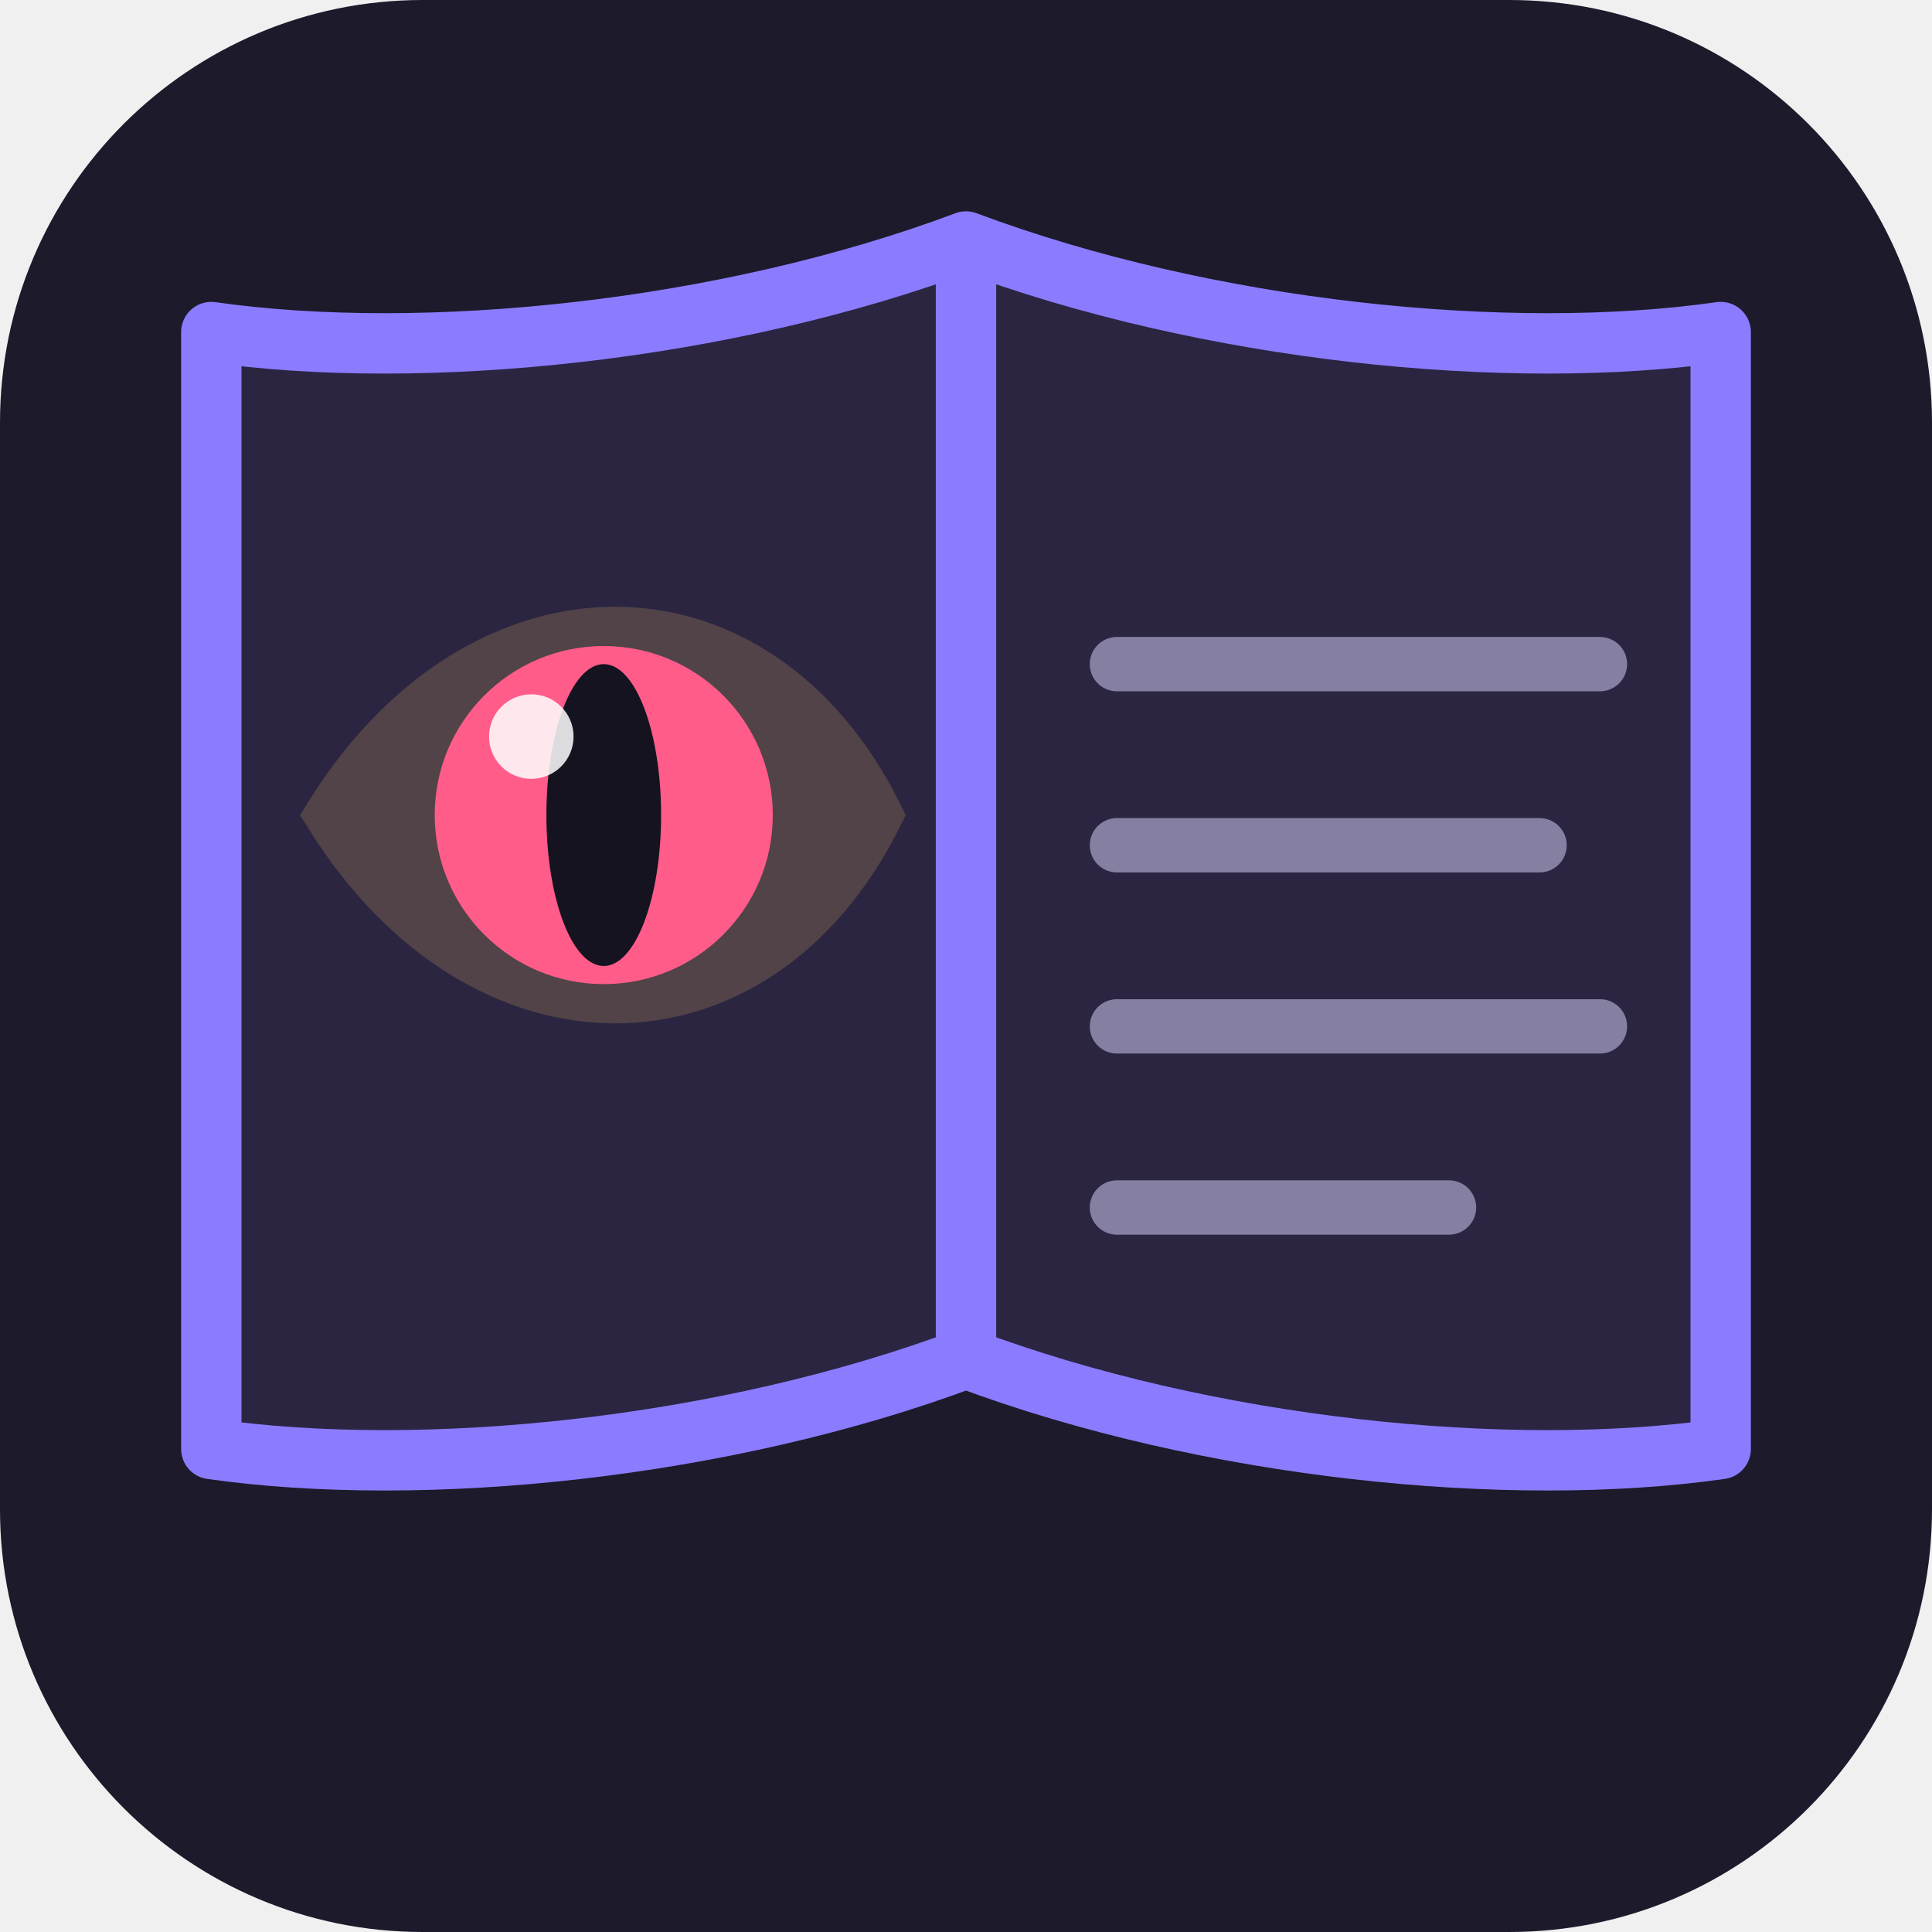
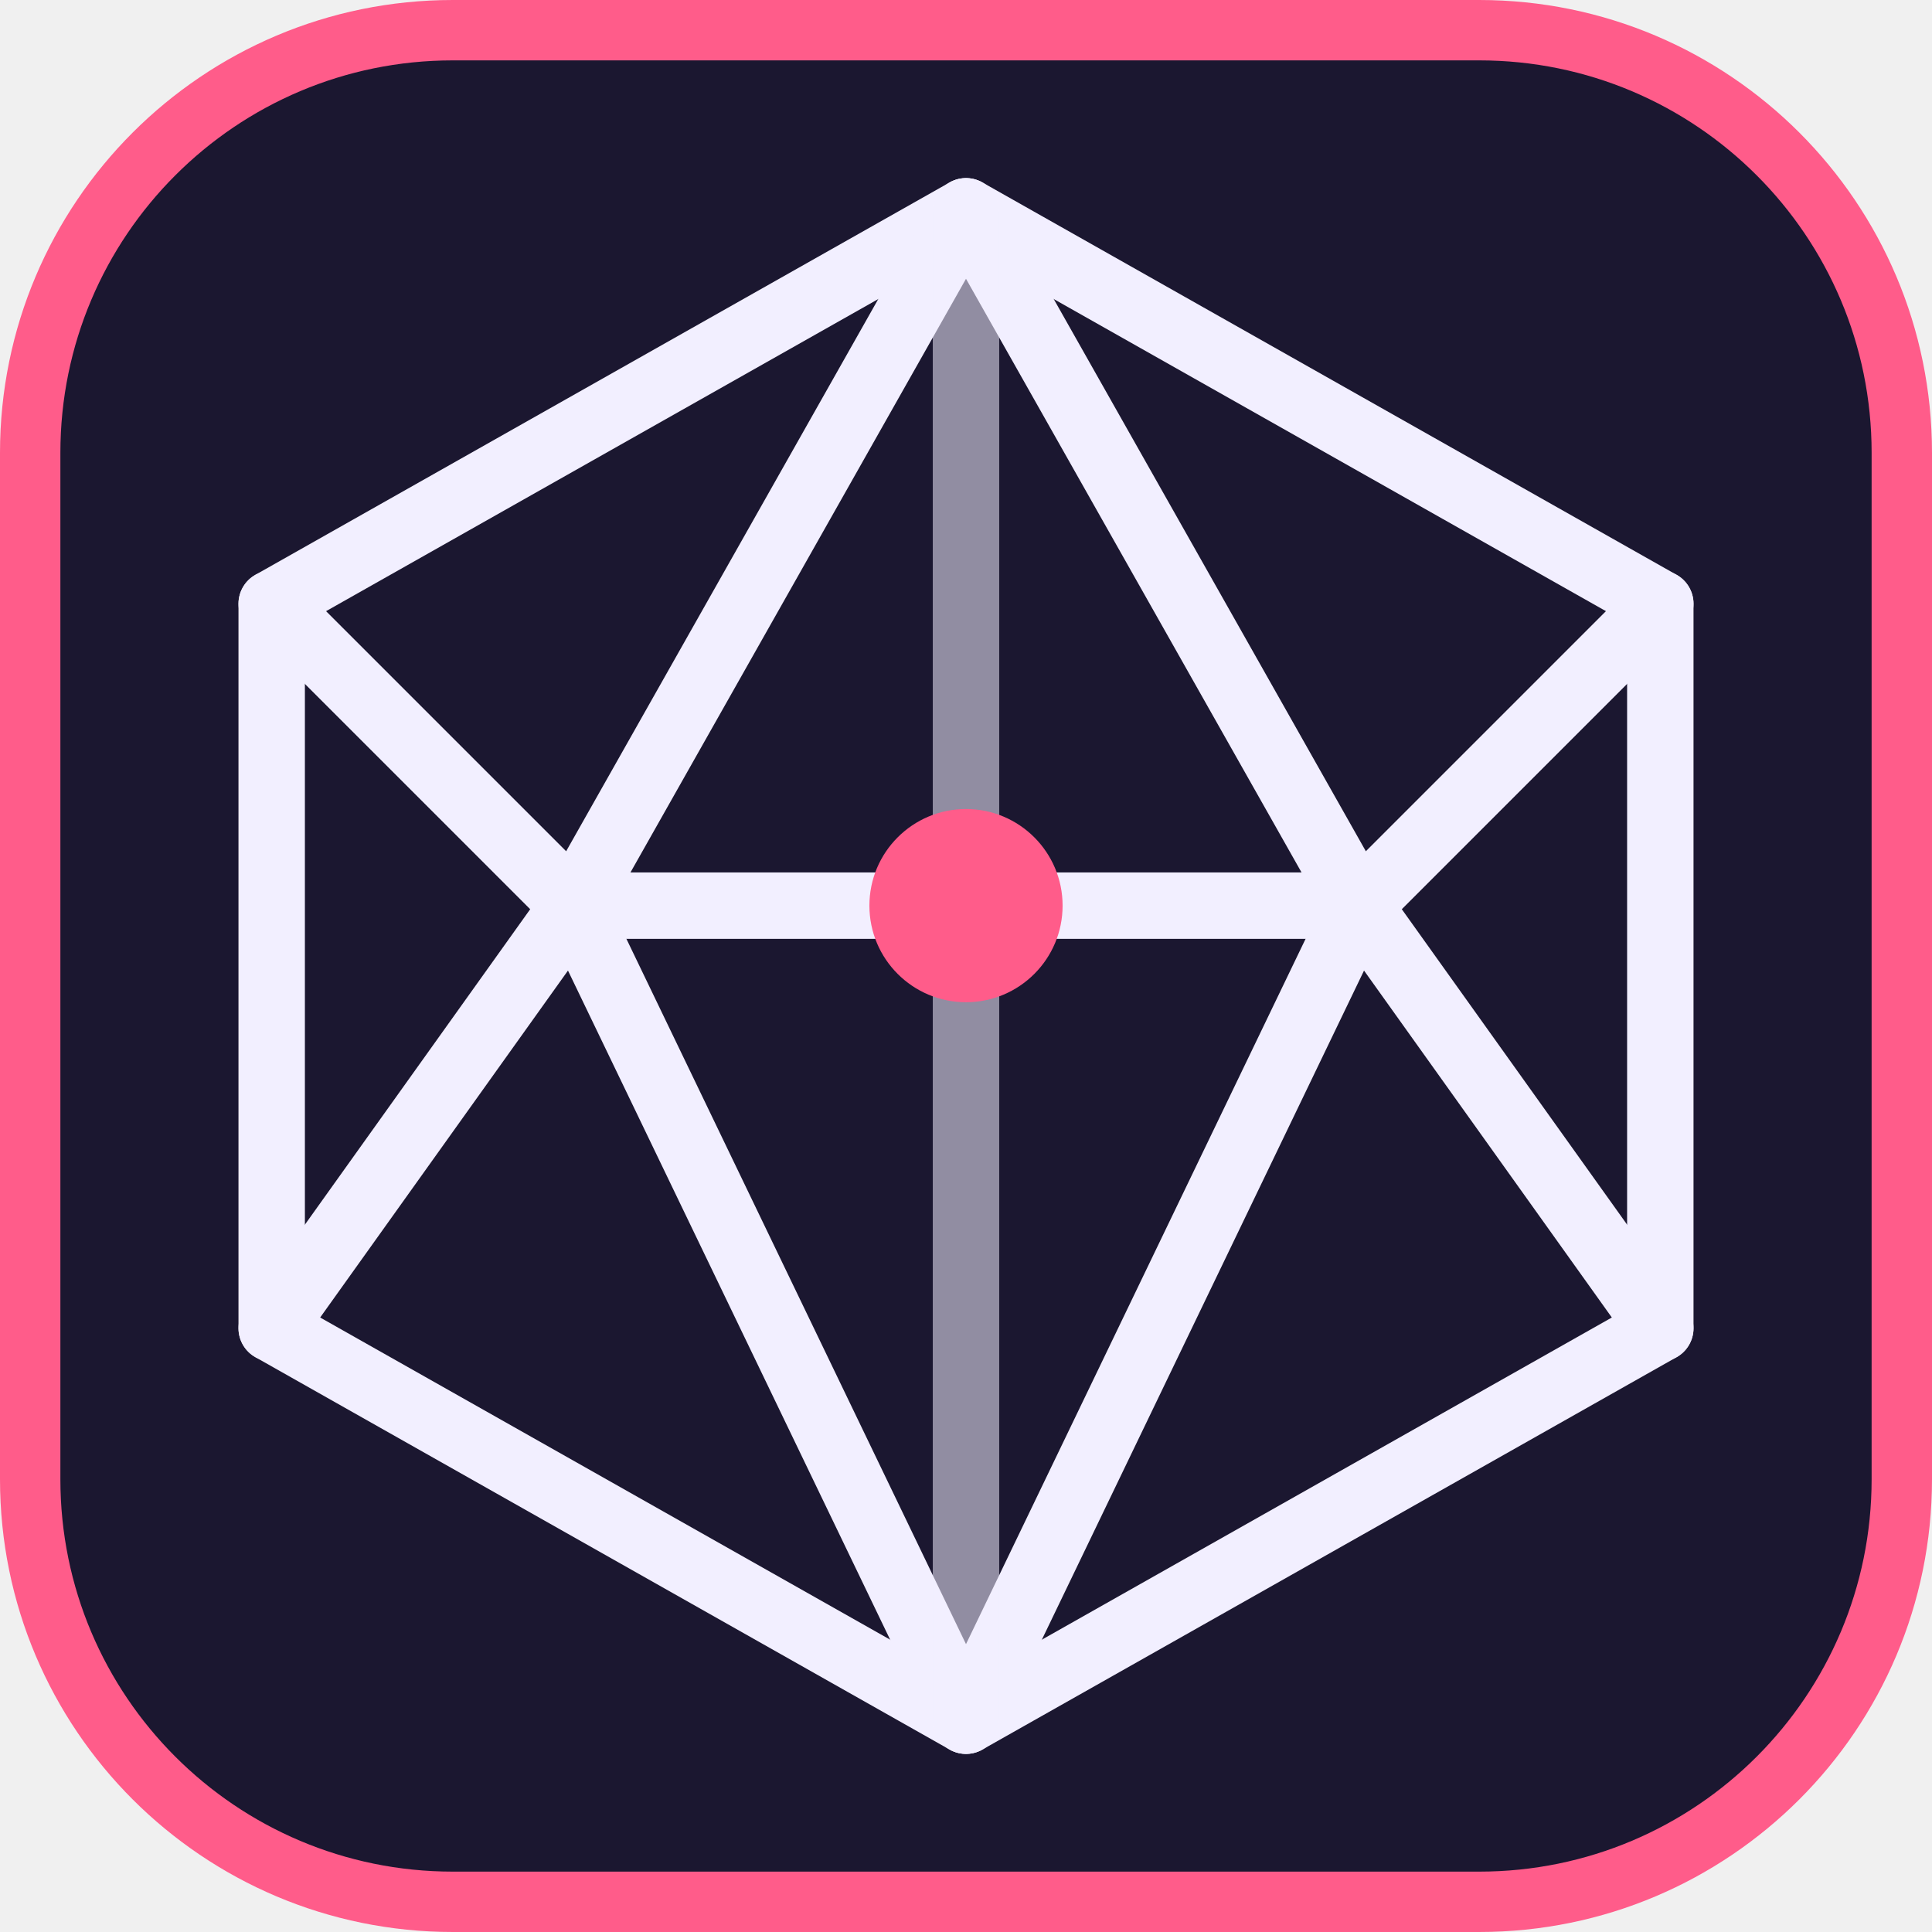
<svg xmlns="http://www.w3.org/2000/svg" viewBox="0 0 64 64" width="64" height="64" role="img" aria-label="怪物图鉴">
-   <rect width="64" height="64" rx="14" fill="#1d1a2b" />
-   <path d="M32 8 C24 11 14 12 7 11 V48 C14 49 24 48 32 45 C40 48 50 49 57 48 V11 C50 12 40 11 32 8 Z" fill="#2b2542" stroke="#8b7cff" stroke-width="2" stroke-linejoin="round" />
-   <path d="M32 8 V45" stroke="#8b7cff" stroke-width="2" />
-   <path d="M11 27 C16 19 25 19 29 27 C25 35 16 35 11 27 Z" fill="#ffce5c" opacity=".18" stroke="#ffce5c" stroke-width="1.8" />
-   <circle cx="20" cy="27" r="5.6" fill="#ff5c8a" />
-   <ellipse cx="20" cy="27" rx="1.9" ry="5" fill="#15131f" />
-   <circle cx="17.6" cy="24.4" r="1.4" fill="#fff" opacity=".85" />
-   <path d="M37 22 H53 M37 28 H51 M37 34 H53 M37 40 H48" stroke="#a39fc0" stroke-width="1.8" stroke-linecap="round" opacity=".75" />
+   <rect x="1" y="1" width="62" height="62" rx="14" fill="#1b1730" stroke="#ff5c8a" stroke-width="2" />
+   <g fill="none" stroke="#f2efff" stroke-width="2.2" stroke-linejoin="round" stroke-linecap="round">
+     <path d="M32 7 L55 20 L55 44 L32 57 L9 44 L9 20 Z" />
+     <path d="M32 7 L45 30 L19 30 Z" />
+     <path d="M9 20 L19 30 M55 20 L45 30 M9 44 L19 30 M55 44 L45 30" />
+     <path d="M19 30 L32 57 L45 30" />
+     <path d="M32 7 L32 57" opacity=".55" />
+   </g>
+   <circle cx="32" cy="30" r="3.2" fill="#ff5c8a" />
</svg>
